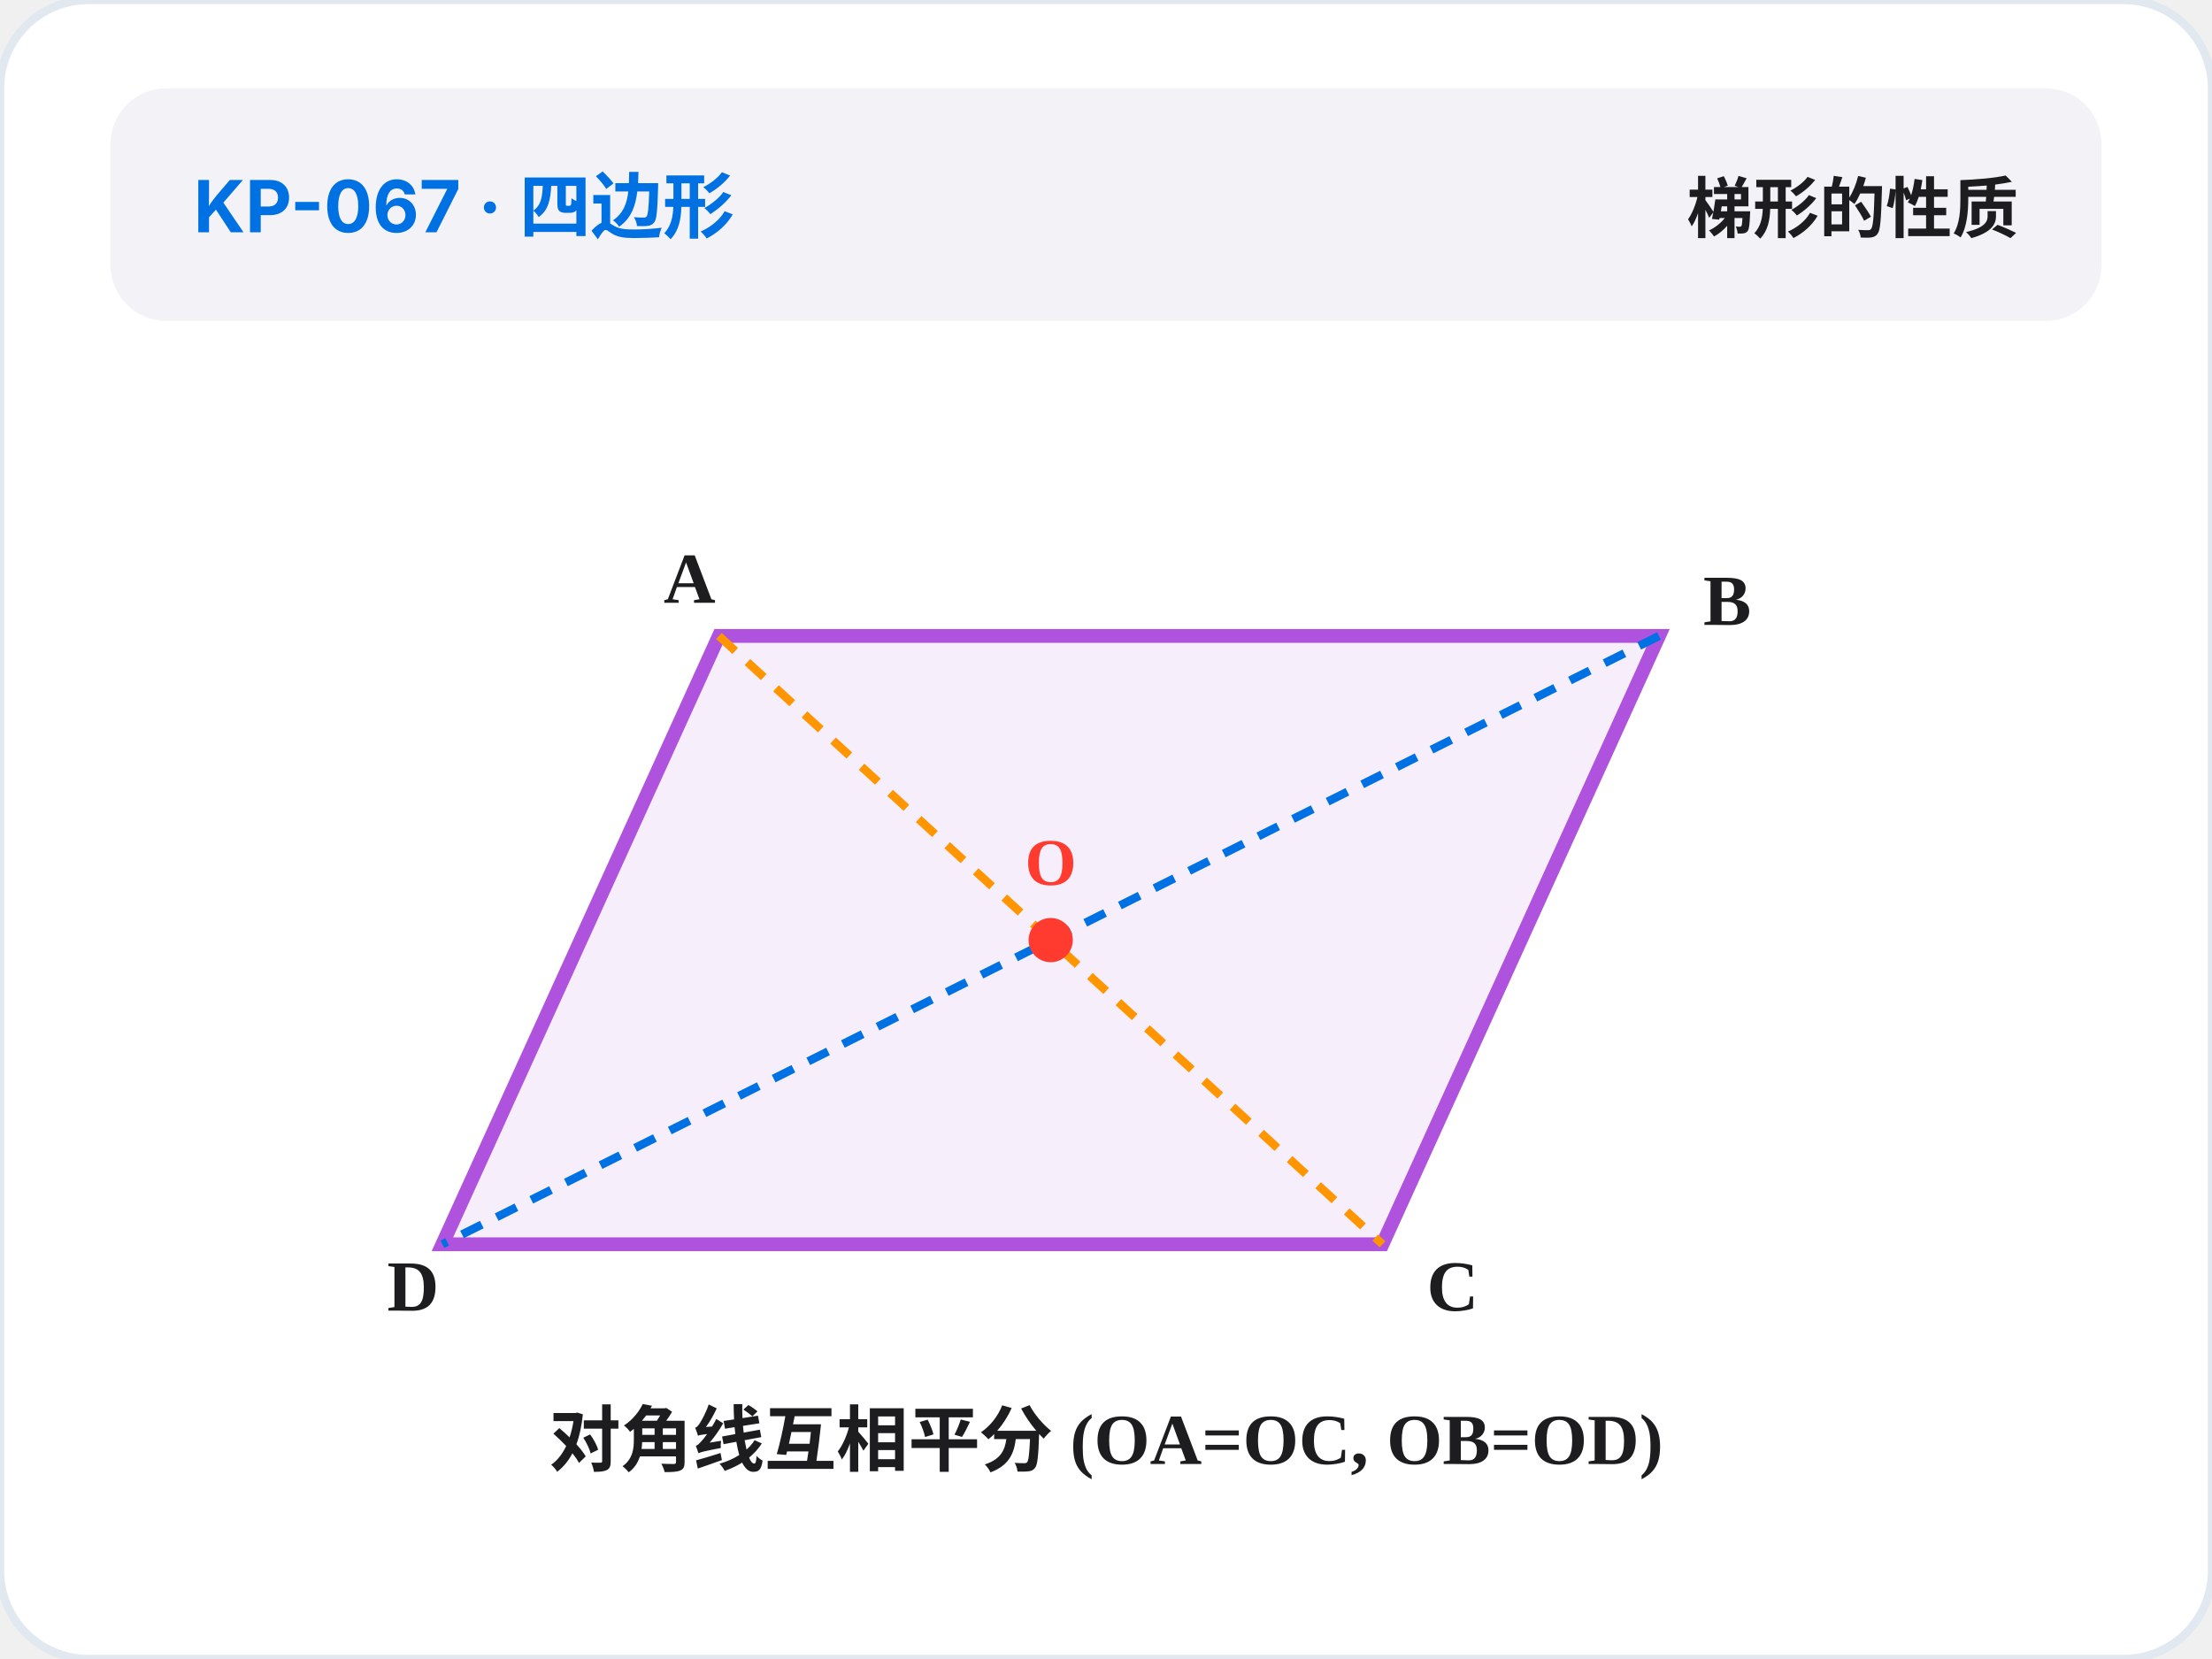
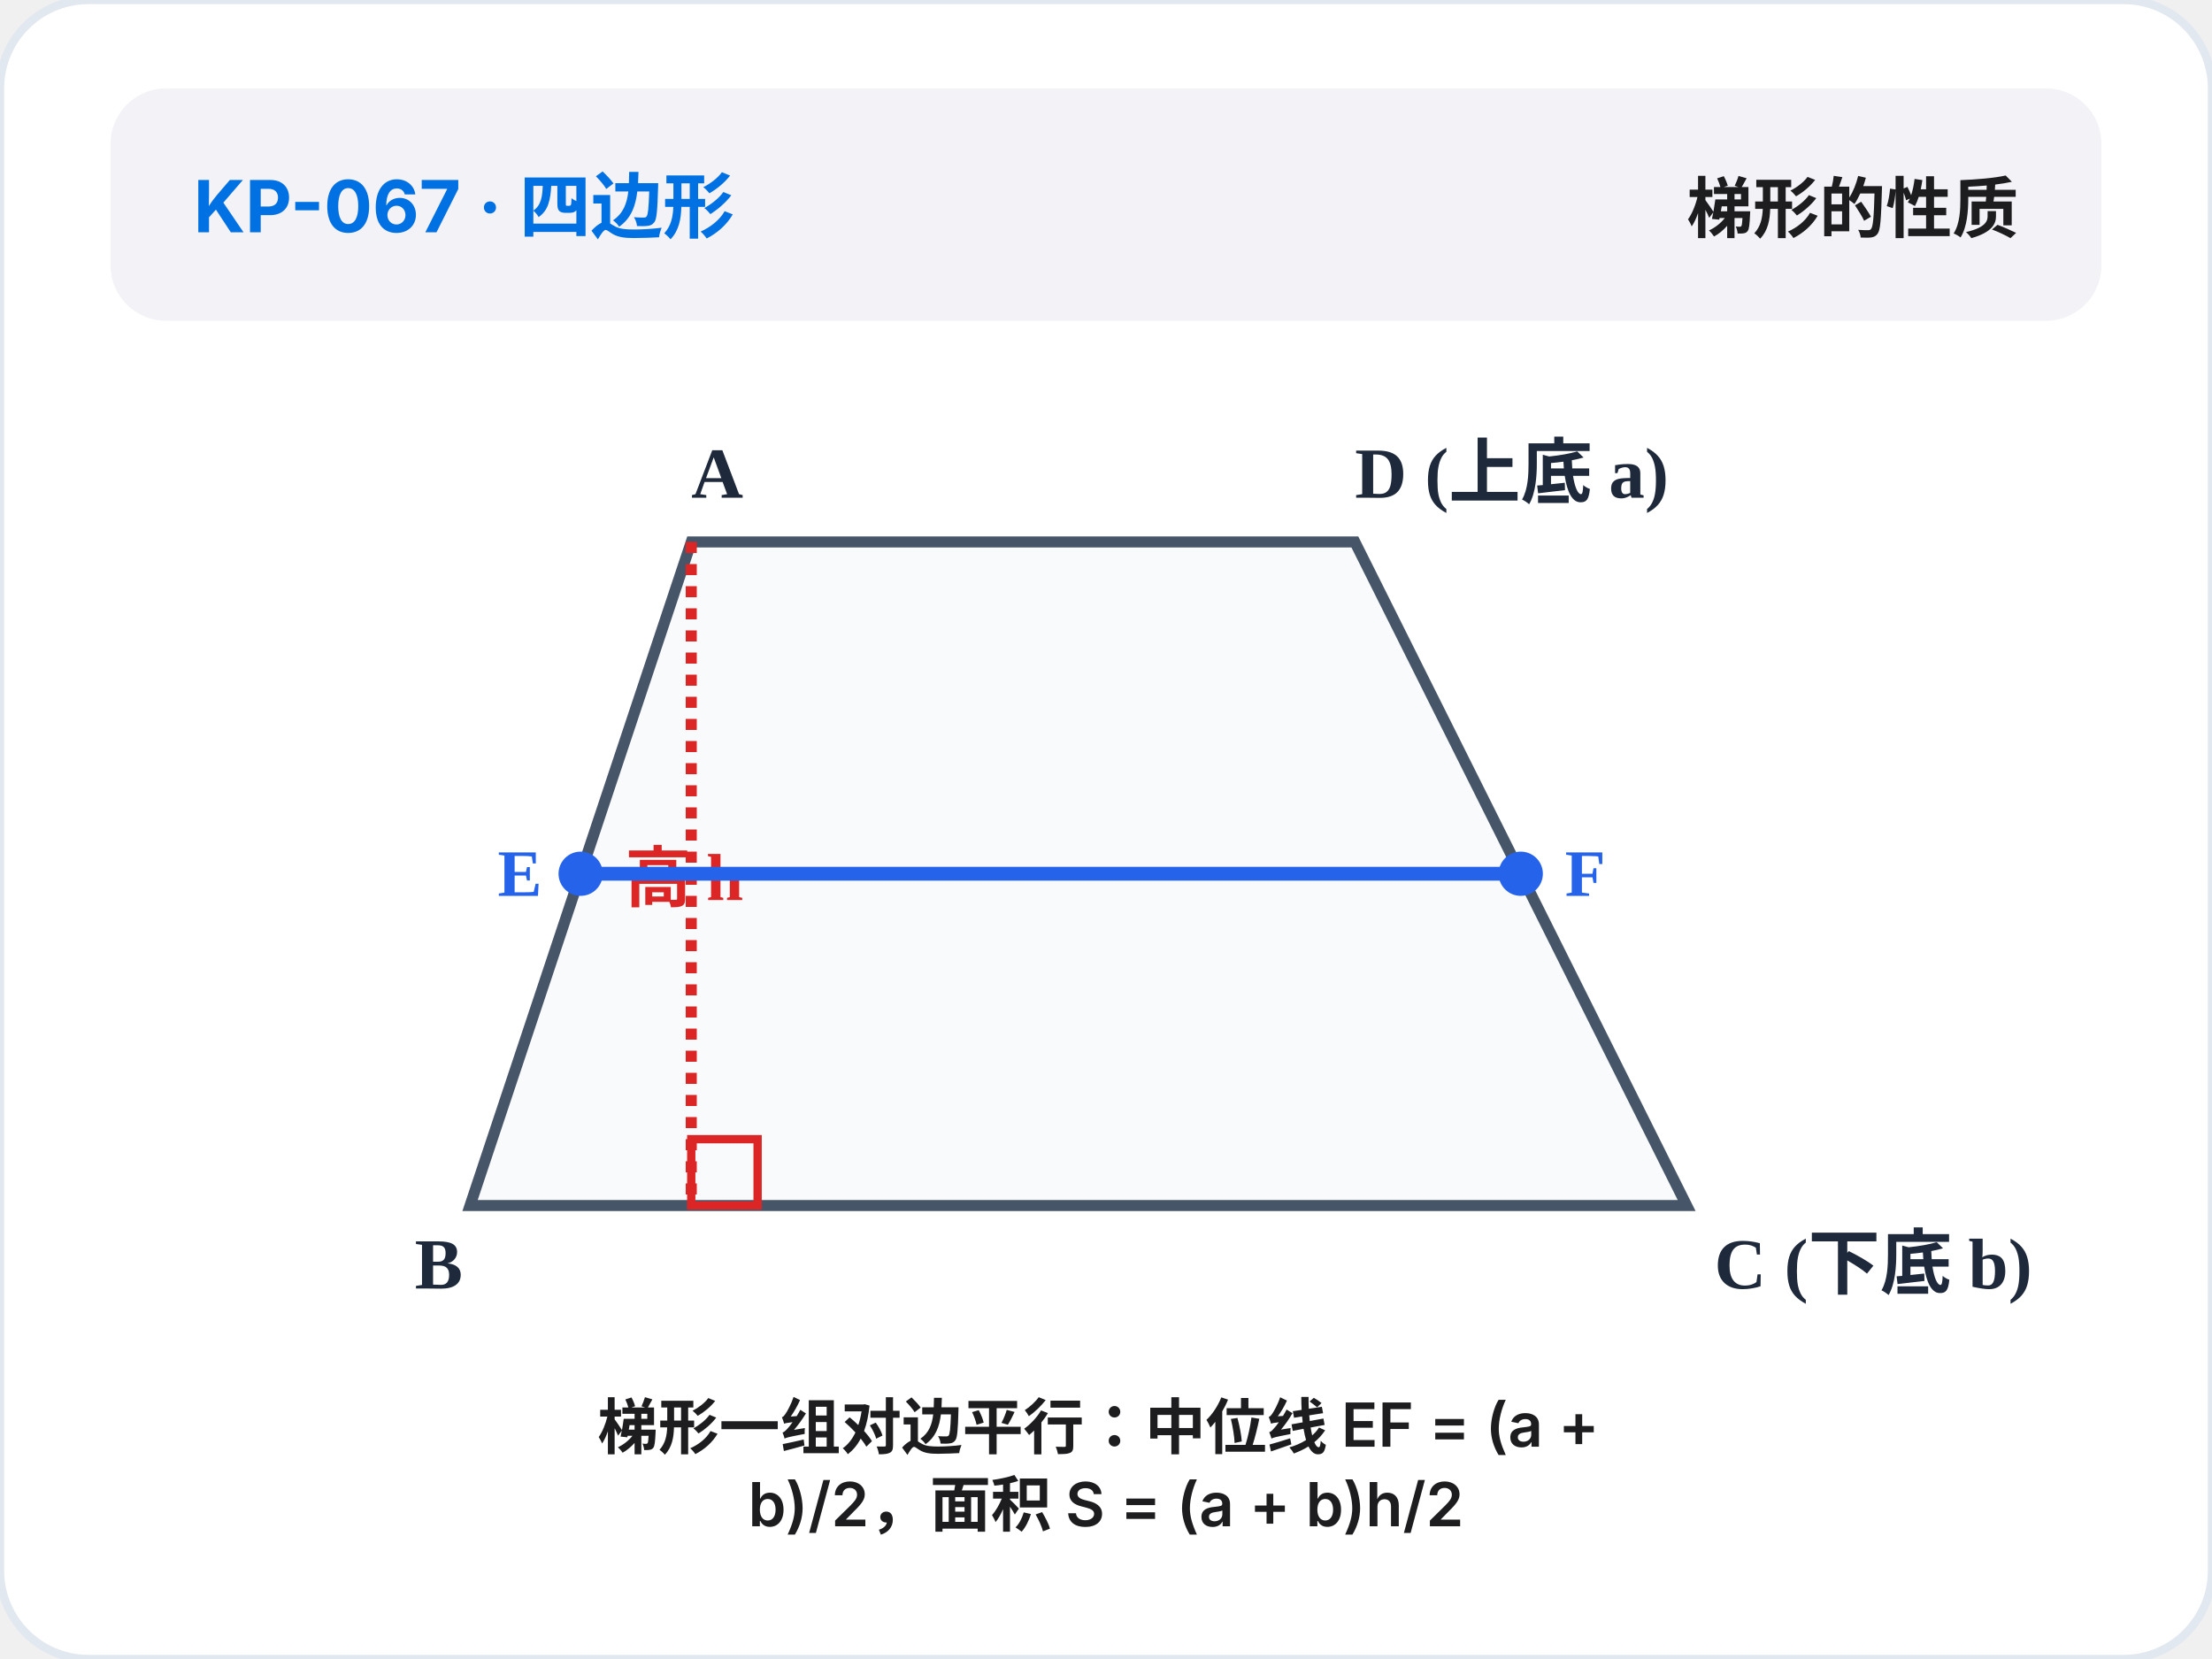
<svg xmlns="http://www.w3.org/2000/svg" viewBox="0 0 400 300" preserveAspectRatio="xMidYMid meet" width="100%" height="100%">
  <rect width="400" height="300" rx="16" fill="#ffffff" stroke="#e2e8f0" stroke-width="1.5" />
  <rect x="20" y="16" width="360" height="42" rx="10" fill="#f2f2f7" />
  <text x="35" y="42" font-family="-apple-system, sans-serif" font-size="13" font-weight="700" fill="#0071e3">KP-067 · 四边形</text>
  <text x="365" y="42" text-anchor="end" font-family="-apple-system, sans-serif" font-size="12" font-weight="600" fill="#1d1d1f">梯形的性质</text>
-   <g transform="translate(70, 85)">
-     <polygon class="layer-stage-1" points="60,30 230,30 180,140 10,140" fill="#af52de" fill-opacity="0.1" stroke="#af52de" stroke-width="2.5" />
-     <line class="layer-stage-4" x1="60" y1="30" x2="180" y2="140" stroke="#ff9500" stroke-width="1.5" stroke-dasharray="4,3" />
-     <line class="layer-stage-4" x1="230" y1="30" x2="10" y2="140" stroke="#0071e3" stroke-width="1.5" stroke-dasharray="4,3" />
-     <circle class="layer-stage-4" cx="120" cy="85" r="4" fill="#ff3b30" />
-     <text class="layer-stage-4" x="120" y="75" text-anchor="middle" font-size="12" font-weight="bold" fill="#ff3b30">O</text>
-     <text class="layer-stage-4" x="50" y="24" font-weight="bold" font-size="13" fill="#1d1d1f">A</text>
-     <text class="layer-stage-4" x="238" y="28" font-weight="bold" font-size="13" fill="#1d1d1f">B</text>
-     <text class="layer-stage-3 formal-labels" x="188" y="152" font-weight="bold" font-size="13" fill="#1d1d1f">C</text>
-     <text class="layer-stage-3 formal-labels" x="0" y="152" font-weight="bold" font-size="13" fill="#1d1d1f">D</text>
+   <g transform="translate(55, 68)">
+     <polygon class="layer-stage-1" points="70,30 190,30 250,150 30,150" fill="#f8fafc" stroke="#475569" stroke-width="2" />
+     <line class="layer-stage-2" x1="70" y1="30" x2="70" y2="150" stroke="#dc2626" stroke-width="2" stroke-dasharray="2 2" />
+     <rect class="layer-stage-2" x="70" y="138" width="12" height="12" fill="none" stroke="#dc2626" stroke-width="1.5" />
+     <text class="layer-stage-2" x="58" y="95" font-size="12" font-weight="bold" fill="#dc2626">高 h</text>
+     <line class="layer-stage-3 formal-labels" x1="50" y1="90" x2="220" y2="90" stroke="#2563eb" stroke-width="2.5" />
+     <circle class="layer-stage-3 formal-labels" cx="50" cy="90" r="4" fill="#2563eb" />
+     <circle class="layer-stage-3 formal-labels" cx="220" cy="90" r="4" fill="#2563eb" />
+     <text class="layer-stage-3 formal-labels" x="35" y="94" font-size="12" font-weight="bold" fill="#2563eb">E</text>
+     <text class="layer-stage-3 formal-labels" x="228" y="94" font-size="12" font-weight="bold" fill="#2563eb">F</text>
+     <text class="layer-stage-4" x="70" y="22" font-size="13" font-weight="bold" fill="#1e293b">A</text>
+     <text class="layer-stage-4" x="190" y="22" font-size="13" font-weight="bold" fill="#1e293b">D (上底 a)</text>
+     <text class="layer-stage-4" x="20" y="165" font-size="13" font-weight="bold" fill="#1e293b">B</text>
+     <text class="layer-stage-4" x="255" y="165" font-size="13" font-weight="bold" fill="#1e293b">C (下底 b)</text>
  </g>
-   <text class="layer-stage-4" x="200" y="265" text-anchor="middle" font-size="13" font-weight="600" fill="#1d1d1f">对角线互相平分 (OA=OC, OB=OD)</text>
+   <text class="layer-stage-4" x="200" y="262" text-anchor="middle" font-family="-apple-system, sans-serif" font-size="11" font-weight="600" fill="#1d1d1f">
+     <tspan x="200" dy="0">梯形一组对边平行：中位线 EF = (a +</tspan>
+     <tspan x="200" dy="14">b)/2，面积 S = (a + b)h/2</tspan>
+   </text>
</svg>
